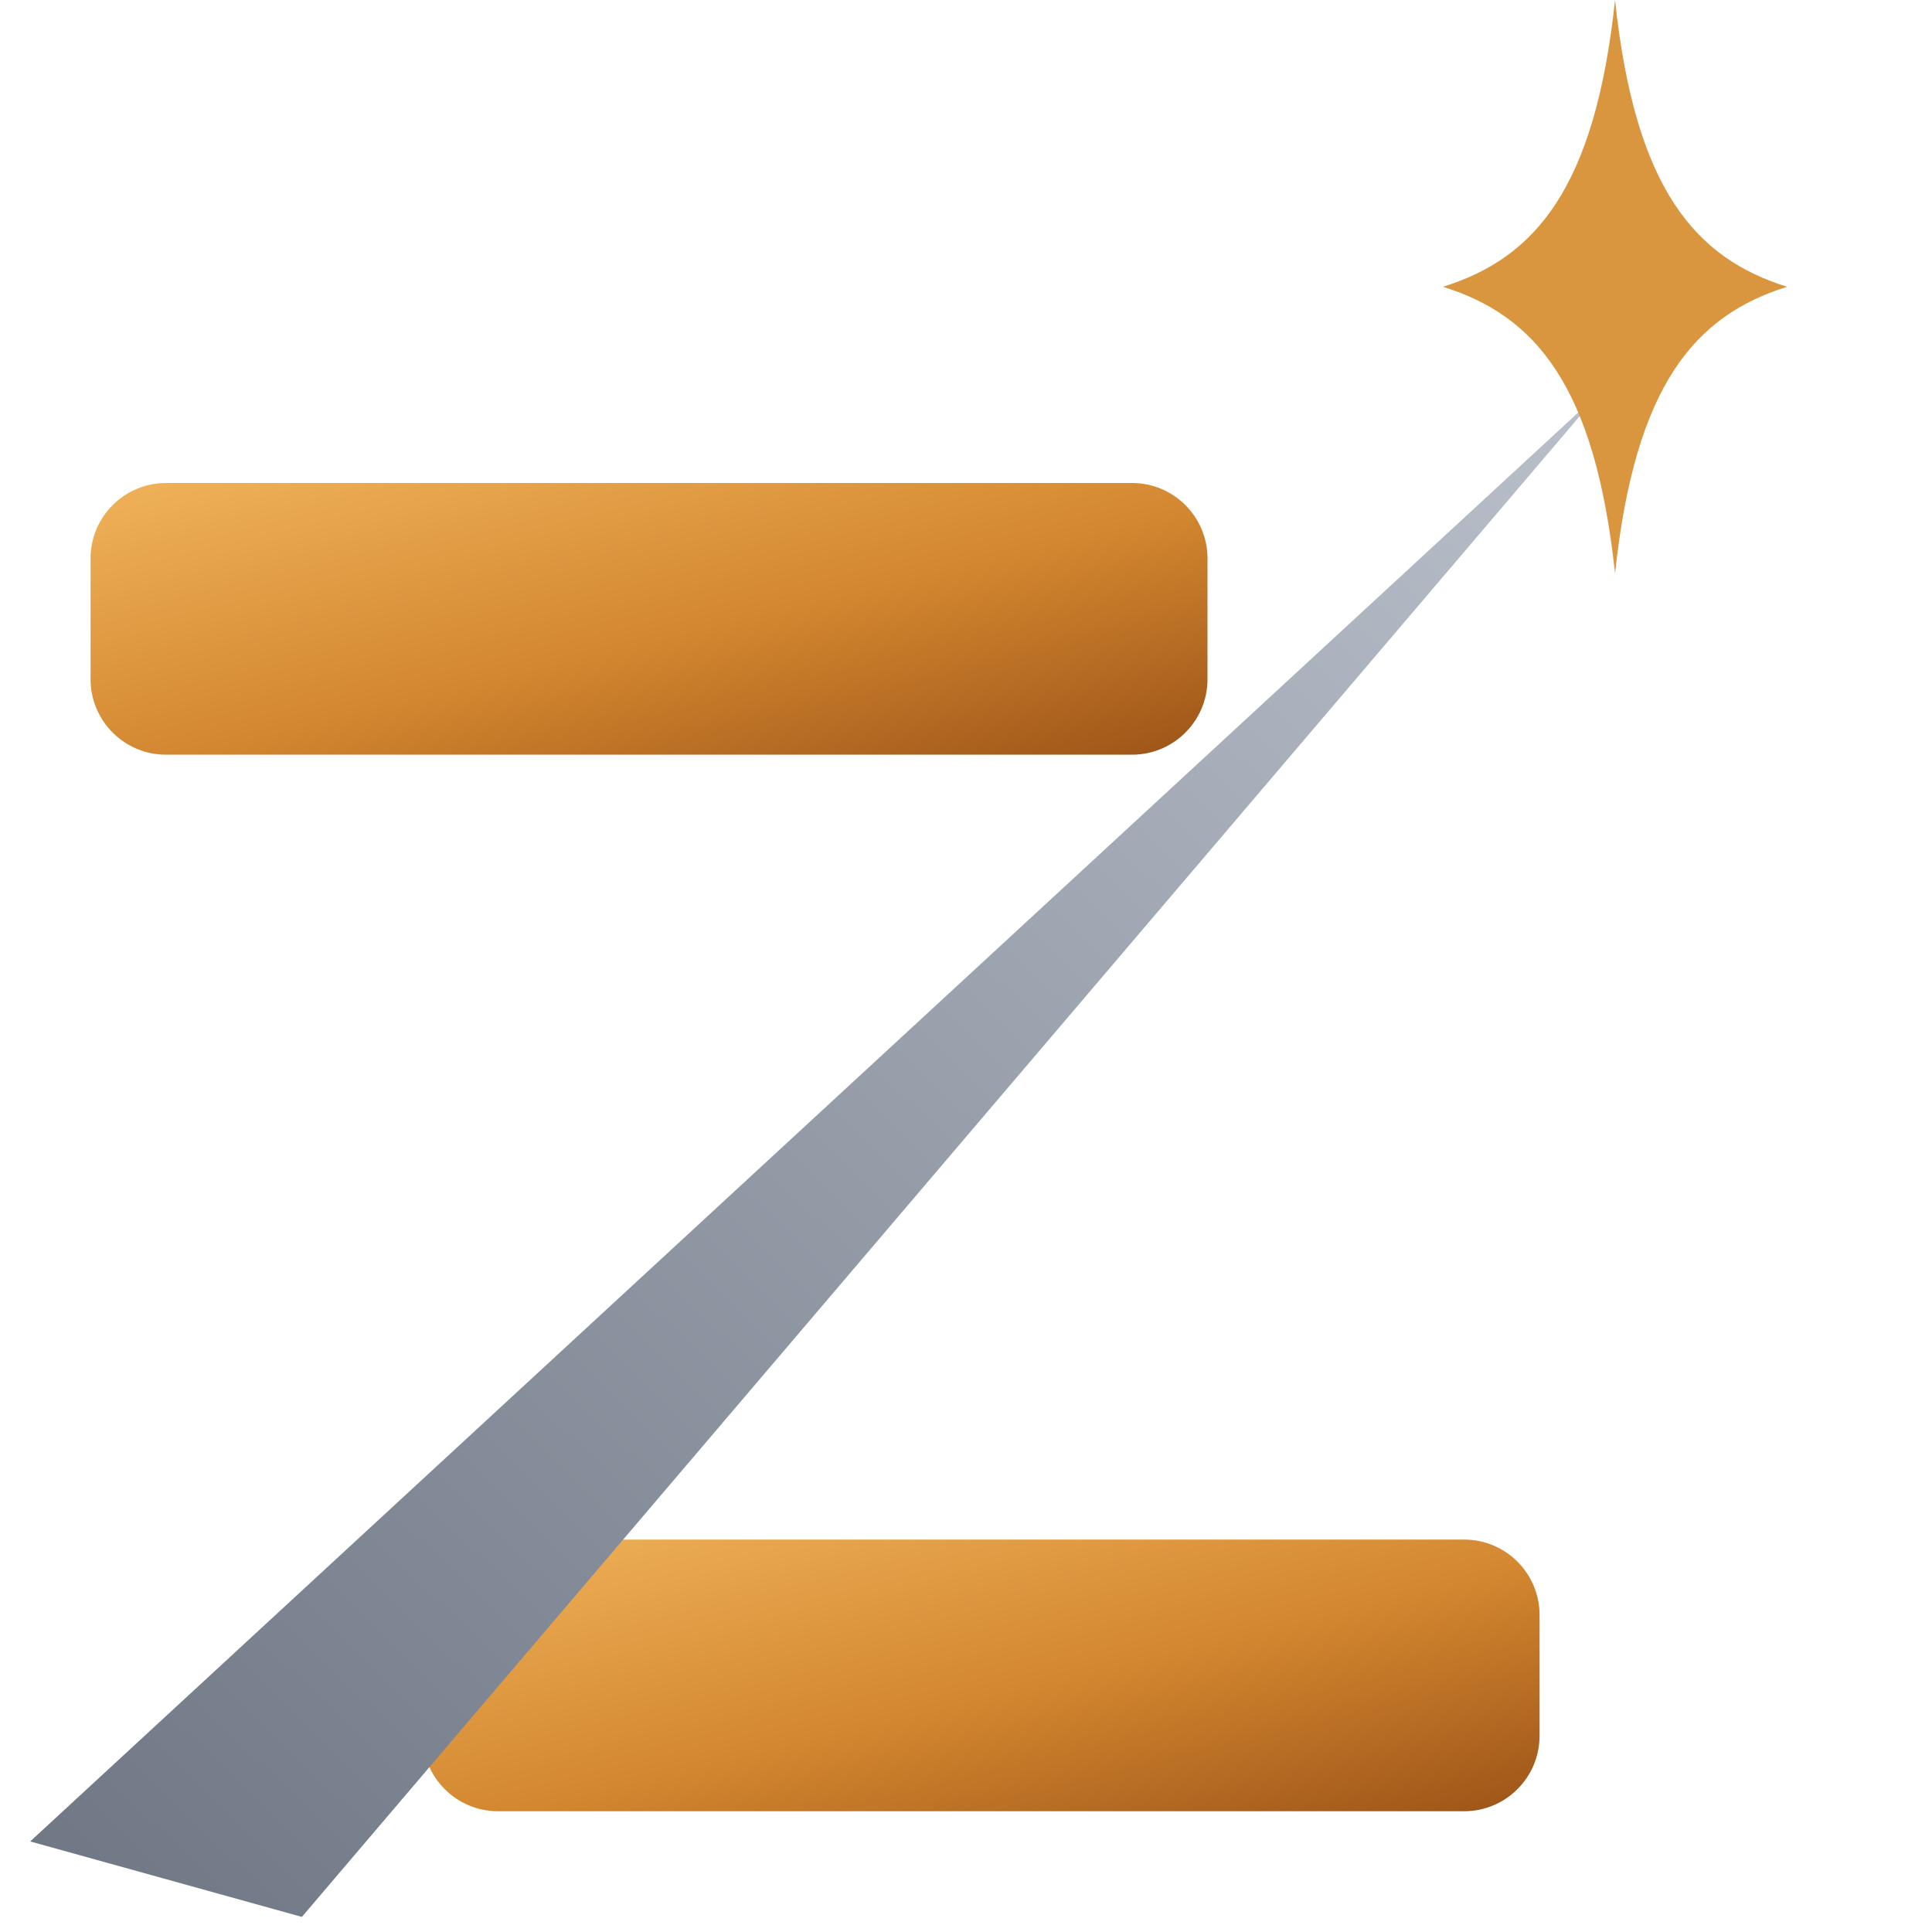
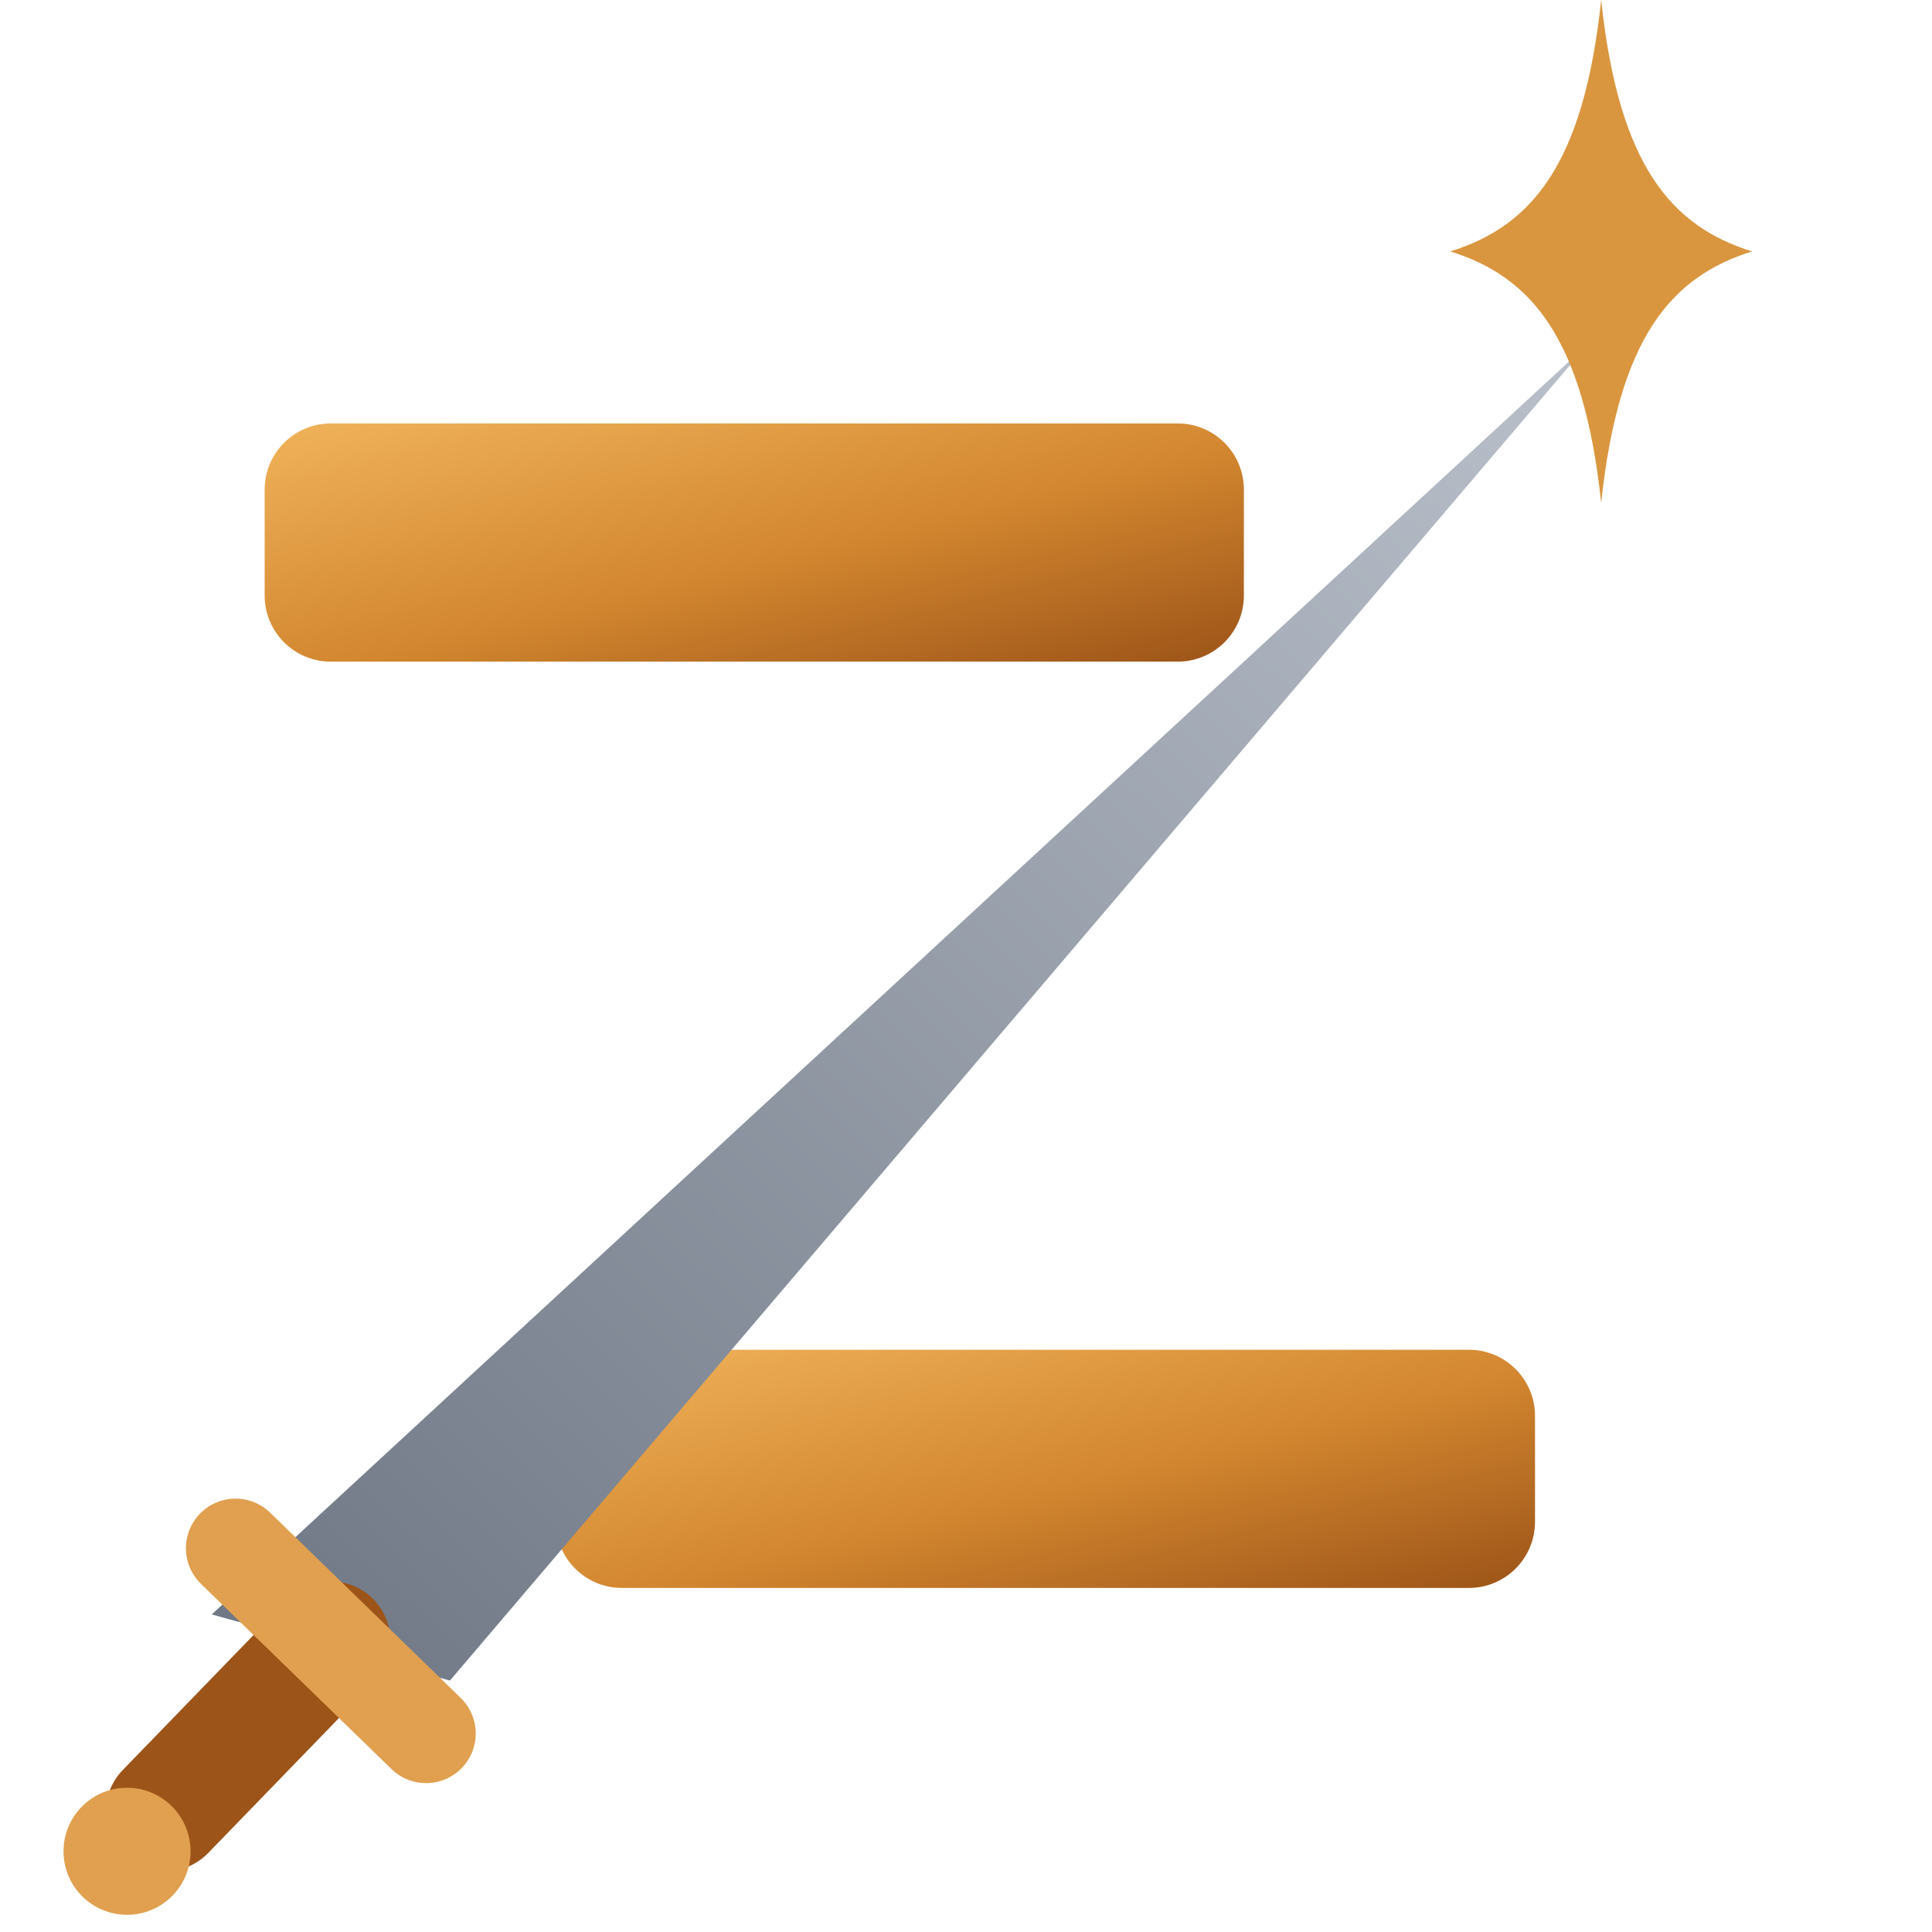
- <svg xmlns="http://www.w3.org/2000/svg" viewBox="46 24 128 128">
+ <svg xmlns="http://www.w3.org/2000/svg" viewBox="32 24 146 146">
  <defs>
    <linearGradient id="s" x1="0" y1="1" x2="1" y2="0">
      <stop offset="0" stop-color="#6E7684" />
      <stop offset="1" stop-color="#B9C0CA" />
    </linearGradient>
  </defs>
  <defs>
    <linearGradient id="g" x1="0" y1="0" x2="1" y2="1">
      <stop offset="0" stop-color="#F0B35A" />
      <stop offset=".55" stop-color="#D2862F" />
      <stop offset="1" stop-color="#9C5418" />
    </linearGradient>
  </defs>
  <rect x="52" y="56" width="74" height="18" rx="5" fill="url(#g)" />
  <rect x="74" y="126" width="74" height="18" rx="5" fill="url(#g)" />
  <path fill="url(#s)" d="M48 146 L66 151 L152 50 Z" />
+   <path d="M44.5 160.9 L57 148" stroke="#9C5418" stroke-width="9" stroke-linecap="round" />
+   <path d="M49.8 141 L64.2 155" stroke="#E0A04F" stroke-width="7.5" stroke-linecap="round" />
+   <circle cx="41.6" cy="163.9" r="4.8" fill="#E0A04F" />
  <path fill="#D9963F" transform="translate(153 43) scale(19)" d="M0-1C.07-.34.28-.1.6 0 .28.1.07.34 0 1-.07.34-.28.1-.6 0-.28-.1-.07-.34 0-1Z" />
</svg>
